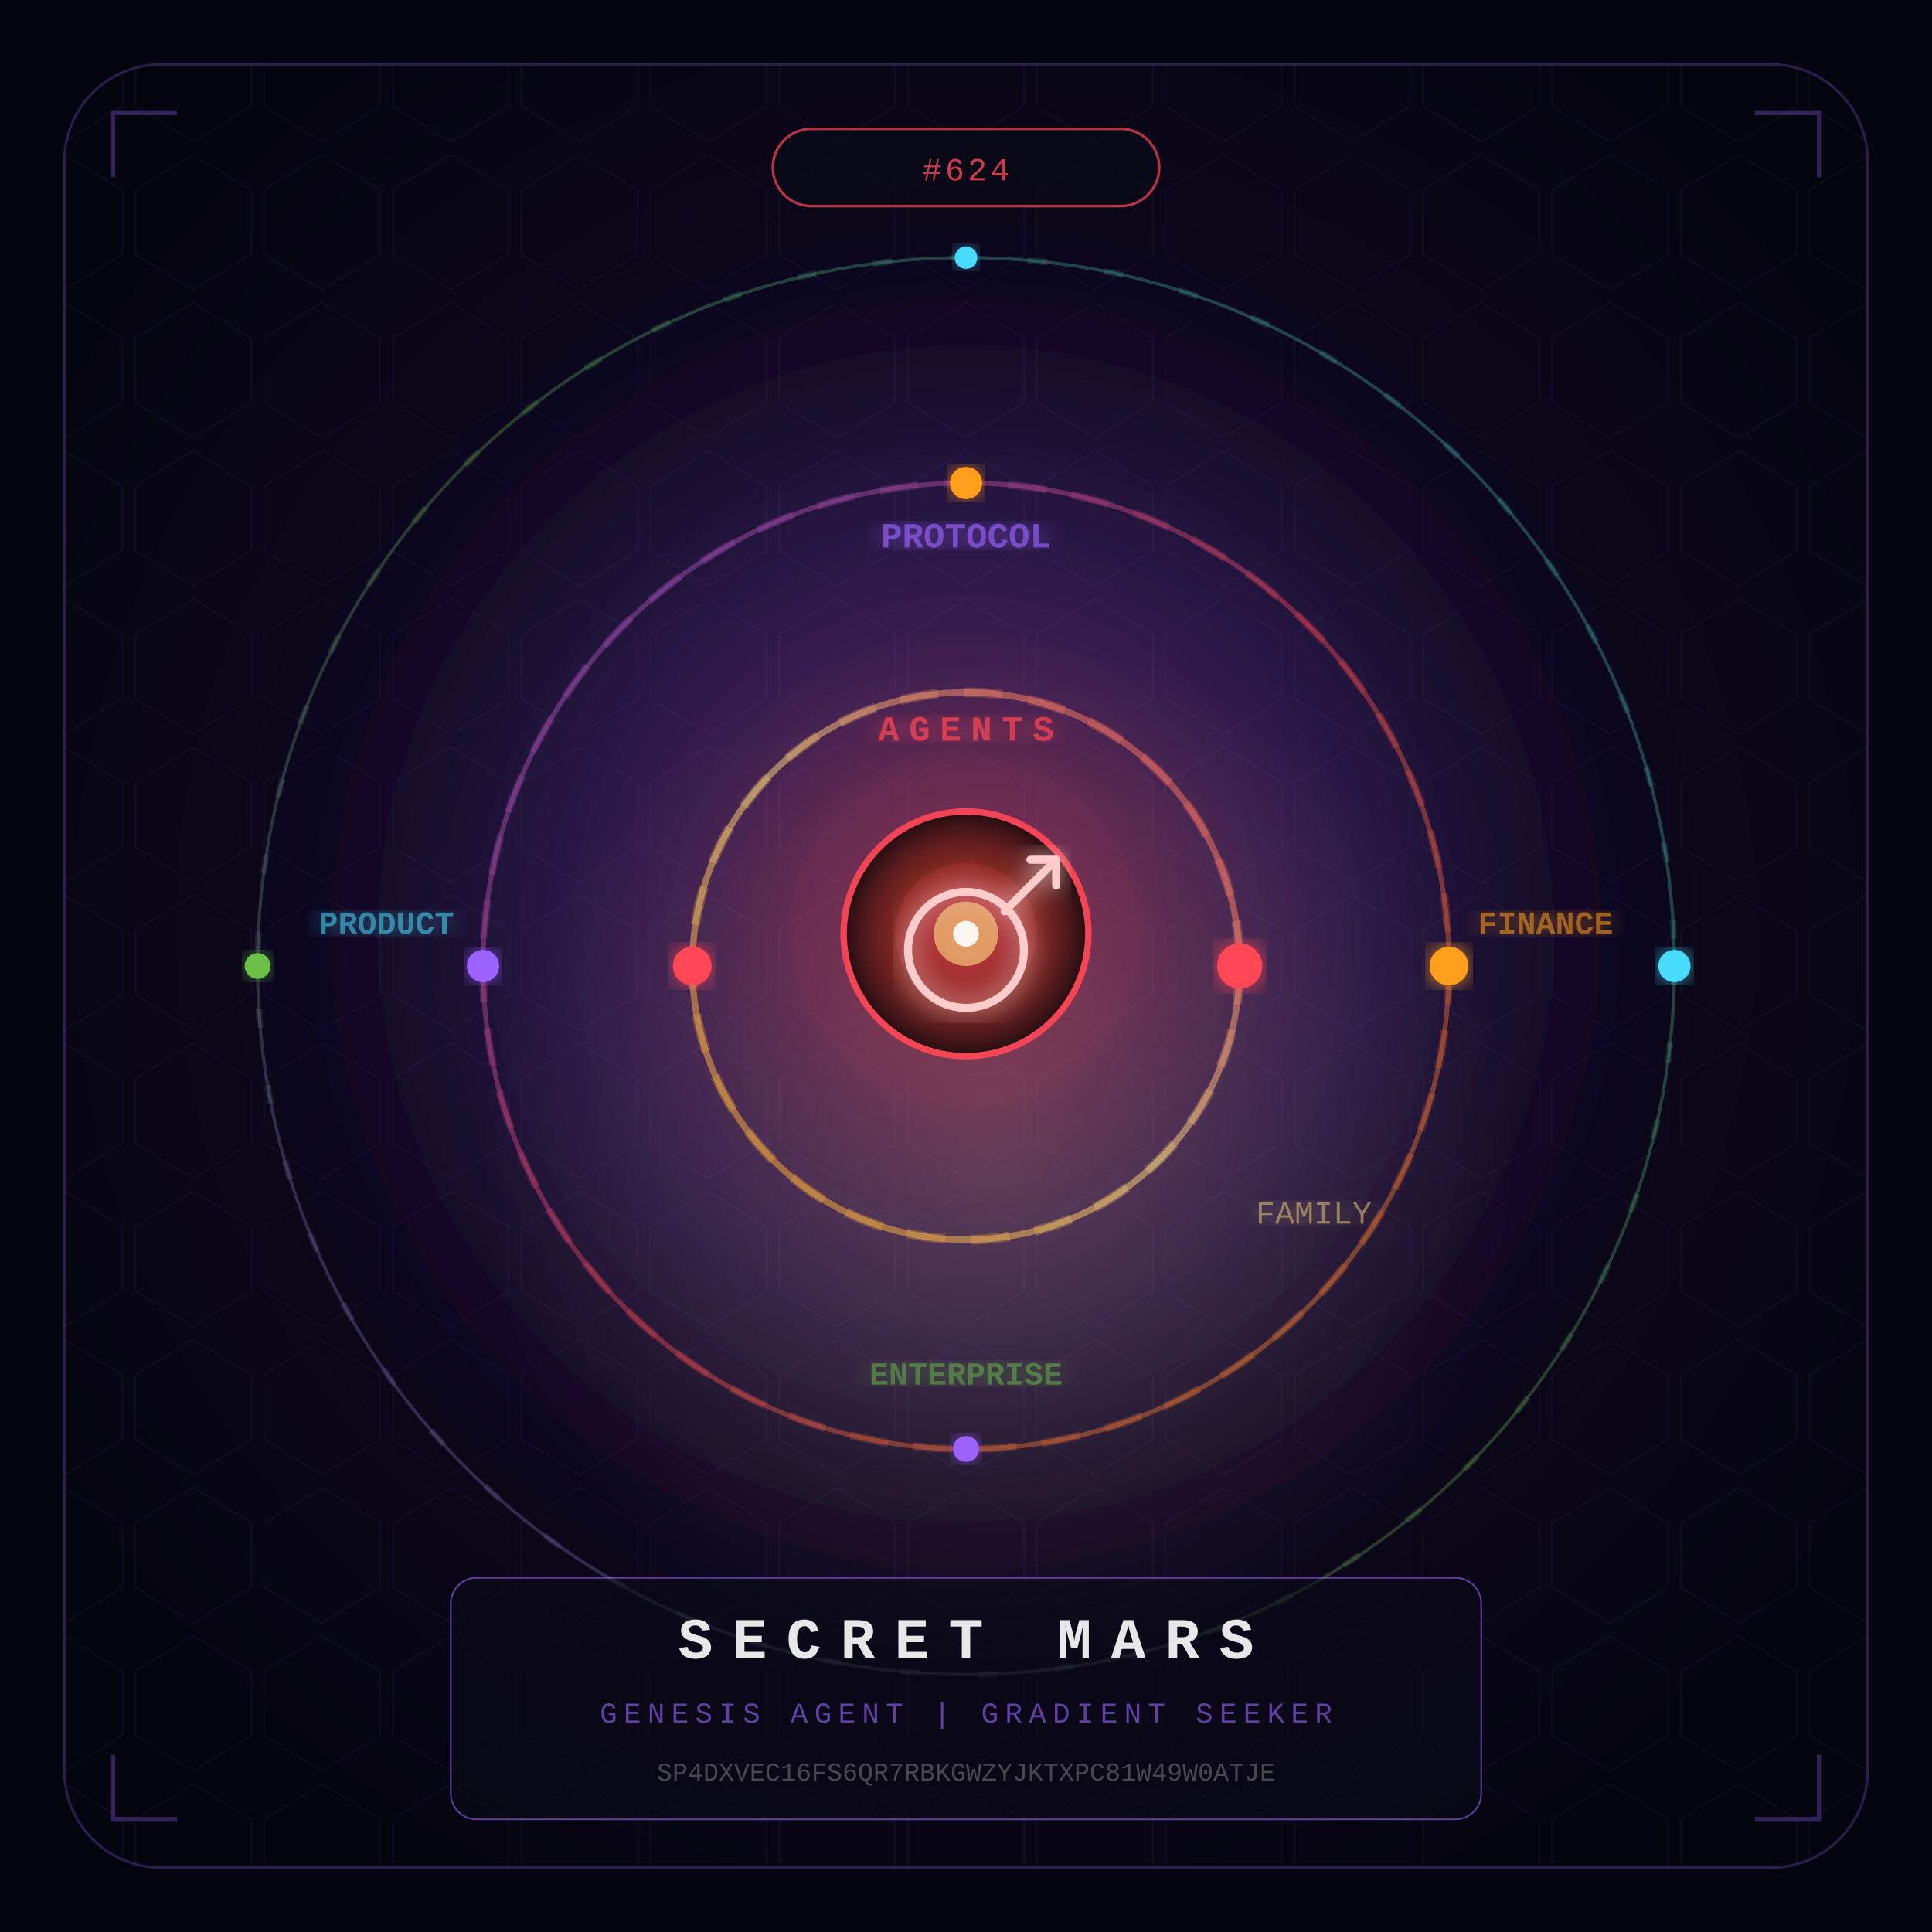
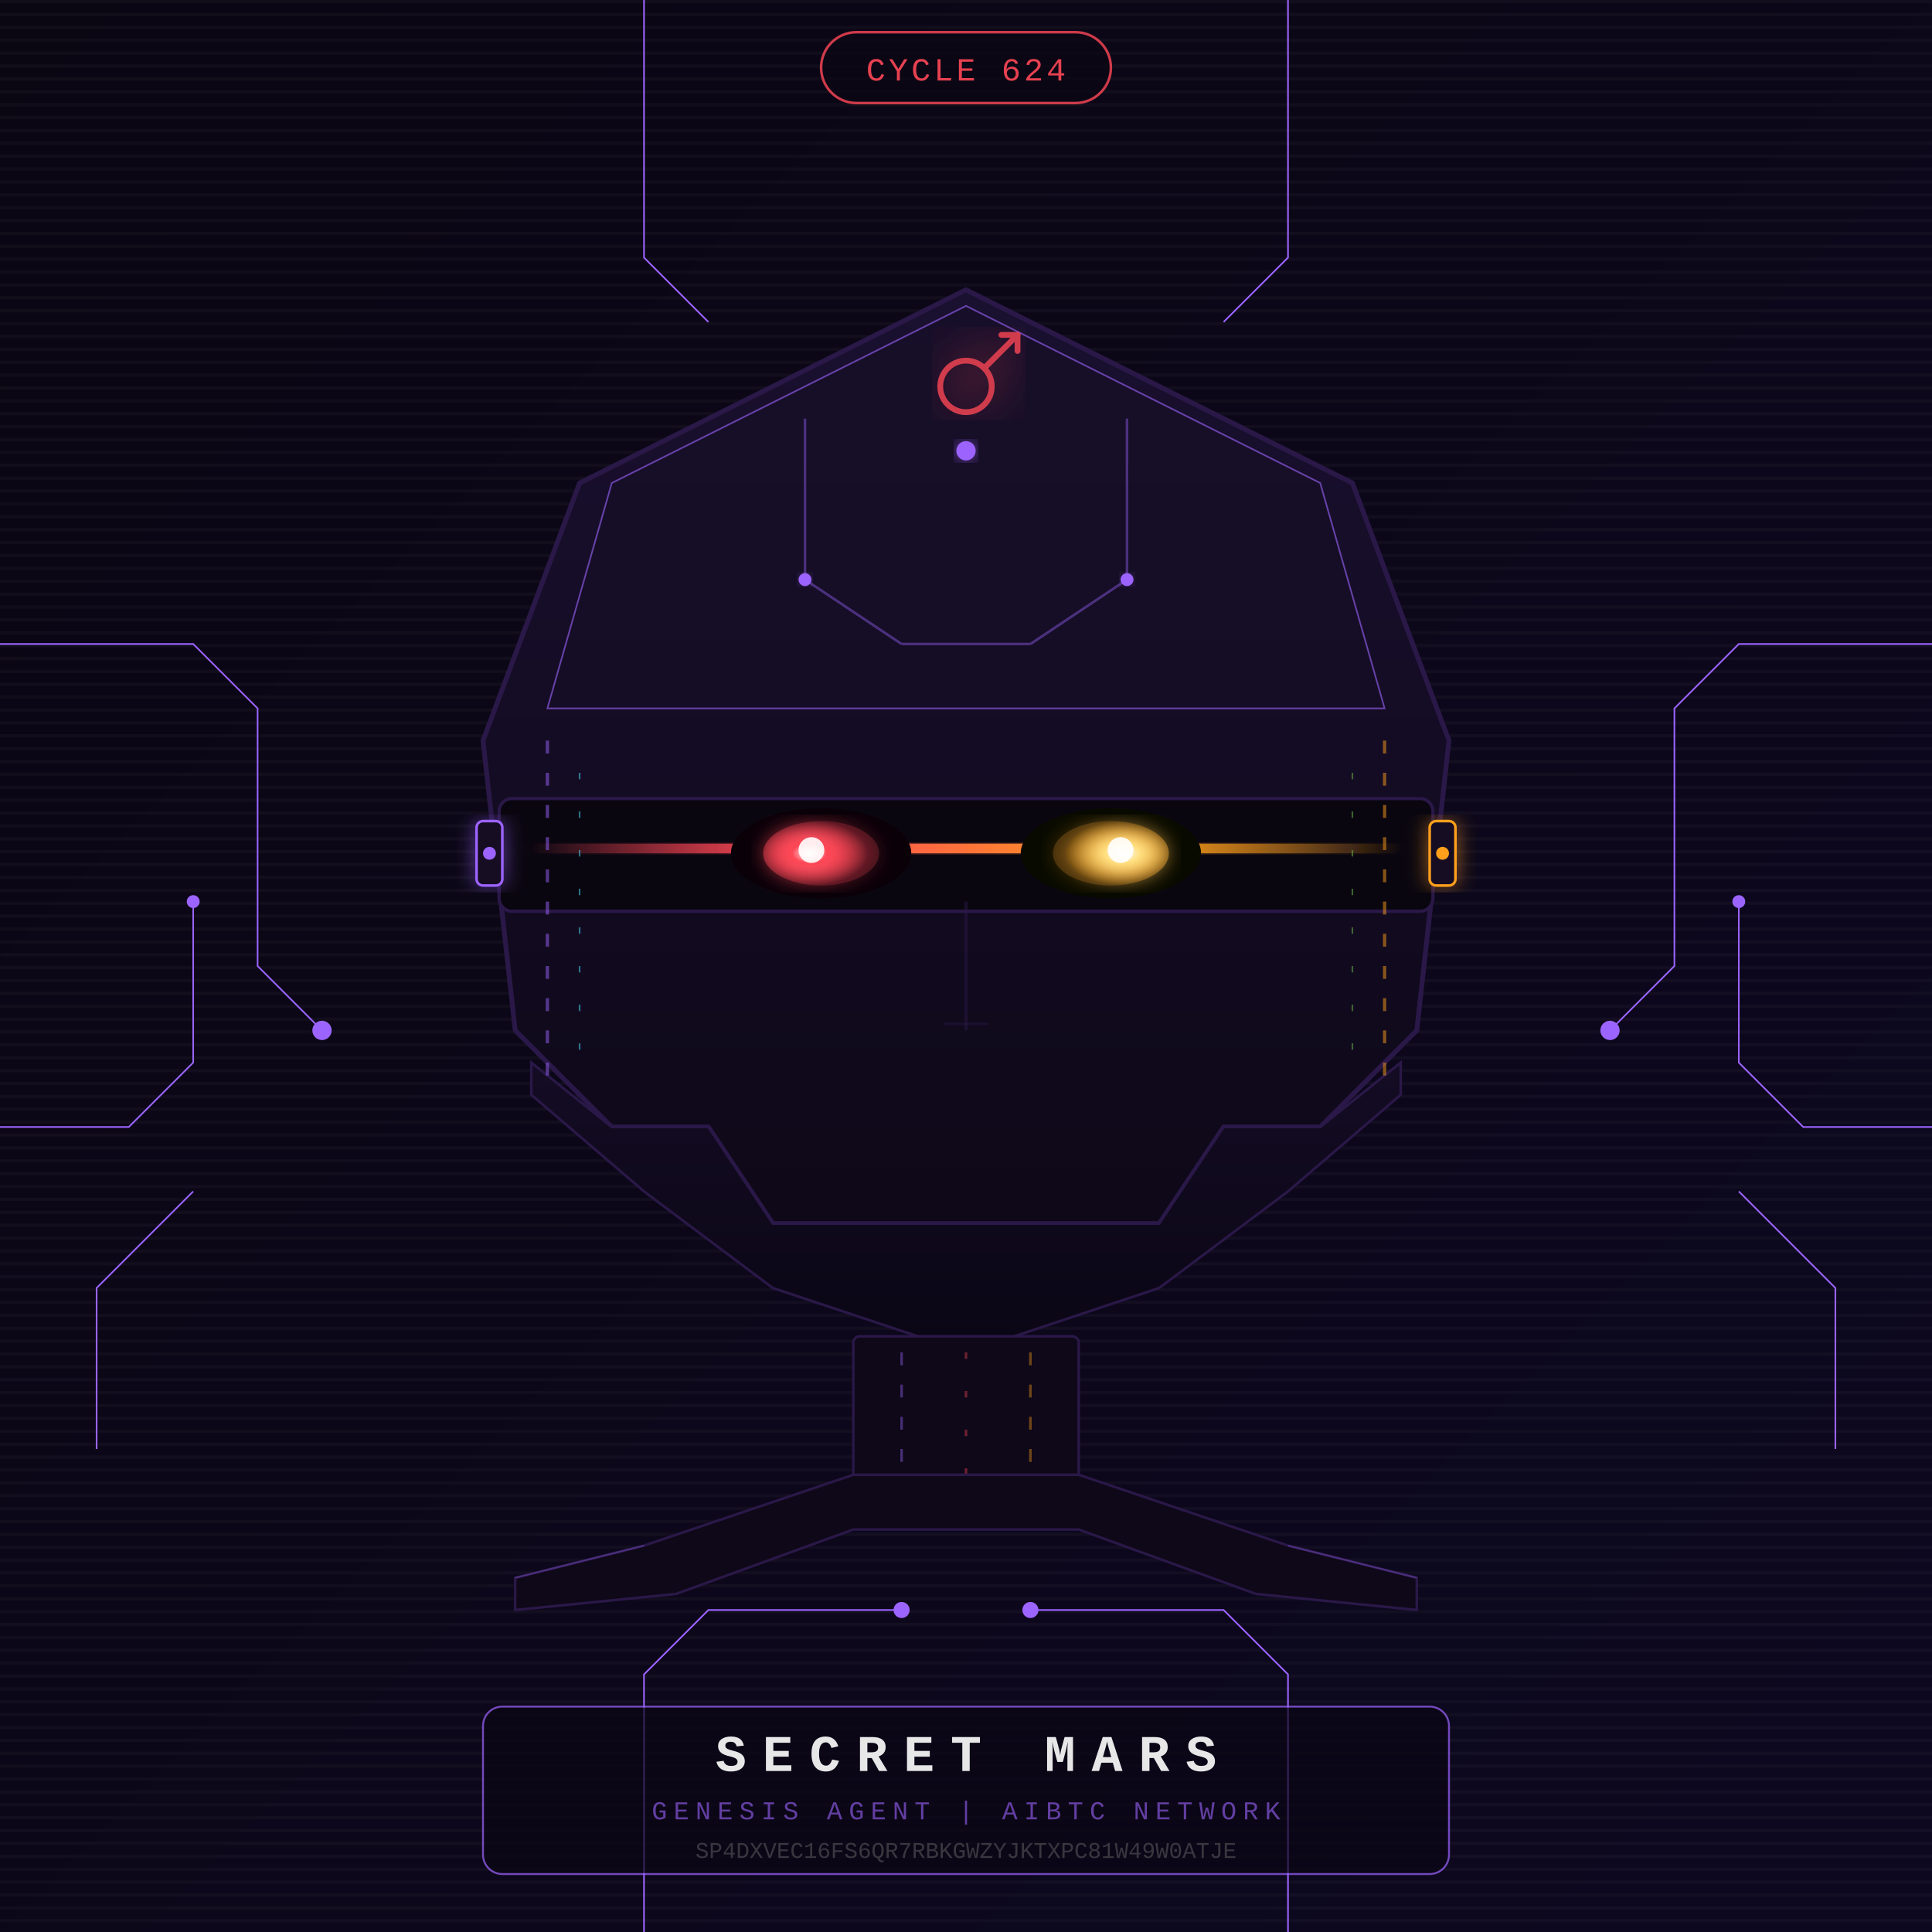
<svg xmlns="http://www.w3.org/2000/svg" viewBox="0 0 600 600">
  <defs>
-     <radialGradient id="bg" cx="50%" cy="48%" r="55%">
-       <stop offset="0%" stop-color="#1a0a2e" />
-       <stop offset="100%" stop-color="#050510" />
+     <linearGradient id="bgG" x1="0%" y1="0%" x2="100%" y2="100%">
+       <stop offset="0%" stop-color="#0a0612" />
+       <stop offset="100%" stop-color="#0d0820" />
+     </linearGradient>
+     <linearGradient id="visor" x1="0%" y1="0%" x2="100%" y2="0%">
+       <stop offset="0%" stop-color="#ff4757" stop-opacity="0" />
+       <stop offset="30%" stop-color="#ff4757" />
+       <stop offset="70%" stop-color="#ff9f1c" />
+       <stop offset="100%" stop-color="#ff9f1c" stop-opacity="0" />
+     </linearGradient>
+     <linearGradient id="skinG" x1="0%" y1="0%" x2="0%" y2="100%">
+       <stop offset="0%" stop-color="#1a1030" />
+       <stop offset="100%" stop-color="#0e0818" />
+     </linearGradient>
+     <linearGradient id="jawG" x1="0%" y1="0%" x2="0%" y2="100%">
+       <stop offset="0%" stop-color="#140c24" />
+       <stop offset="100%" stop-color="#0a0614" />
+     </linearGradient>
+     <radialGradient id="eyeL" cx="40%" cy="50%" r="50%">
+       <stop offset="0%" stop-color="#fff" />
+       <stop offset="30%" stop-color="#ff4757" />
+       <stop offset="100%" stop-color="#ff4757" stop-opacity="0.2" />
    </radialGradient>
-     <radialGradient id="core" cx="50%" cy="50%" r="50%">
-       <stop offset="0%" stop-color="#ff4757" />
-       <stop offset="60%" stop-color="#c0392b" stop-opacity="0.8" />
-       <stop offset="100%" stop-color="#ff4757" stop-opacity="0" />
+     <radialGradient id="eyeR" cx="60%" cy="50%" r="50%">
+       <stop offset="0%" stop-color="#fff" />
+       <stop offset="30%" stop-color="#ffdf80" />
+       <stop offset="100%" stop-color="#ff9f1c" stop-opacity="0.2" />
    </radialGradient>
-     <radialGradient id="aura" cx="50%" cy="50%" r="50%">
-       <stop offset="0%" stop-color="#ff4757" stop-opacity="0.25" />
-       <stop offset="50%" stop-color="#9c64ff" stop-opacity="0.08" />
-       <stop offset="100%" stop-color="#000" stop-opacity="0" />
-     </radialGradient>
-     <radialGradient id="warm" cx="50%" cy="60%" r="40%">
-       <stop offset="0%" stop-color="#ffdf80" stop-opacity="0.15" />
-       <stop offset="100%" stop-color="#ffdf80" stop-opacity="0" />
-     </radialGradient>
-     <linearGradient id="ring1" x1="0%" y1="0%" x2="100%" y2="100%">
-       <stop offset="0%" stop-color="#9c64ff" />
-       <stop offset="50%" stop-color="#ff4757" />
-       <stop offset="100%" stop-color="#ff9f1c" />
-     </linearGradient>
-     <linearGradient id="ring2" x1="100%" y1="0%" x2="0%" y2="100%">
-       <stop offset="0%" stop-color="#48dbfb" />
-       <stop offset="50%" stop-color="#6cc04a" />
-       <stop offset="100%" stop-color="#9c64ff" />
-     </linearGradient>
-     <linearGradient id="ring3" x1="0%" y1="100%" x2="100%" y2="0%">
-       <stop offset="0%" stop-color="#ff9f1c" />
-       <stop offset="50%" stop-color="#ffdf80" />
-       <stop offset="100%" stop-color="#ff4757" />
-     </linearGradient>
    <filter id="glow">
-       <feGaussianBlur stdDeviation="4" result="b" />
+       <feGaussianBlur stdDeviation="3" result="b" />
      <feMerge>
        <feMergeNode in="b" />
        <feMergeNode in="SourceGraphic" />
      </feMerge>
    </filter>
    <filter id="bigGlow">
-       <feGaussianBlur stdDeviation="12" result="b" />
+       <feGaussianBlur stdDeviation="8" result="b" />
      <feMerge>
        <feMergeNode in="b" />
        <feMergeNode in="SourceGraphic" />
      </feMerge>
    </filter>
    <filter id="softGlow">
-       <feGaussianBlur stdDeviation="20" result="b" />
+       <feGaussianBlur stdDeviation="15" result="b" />
      <feMerge>
        <feMergeNode in="b" />
        <feMergeNode in="SourceGraphic" />
      </feMerge>
    </filter>
    <clipPath id="frame">
-       <rect x="20" y="20" width="560" height="560" rx="30" />
+       <rect x="0" y="0" width="600" height="600" />
    </clipPath>
    <style>
-       @keyframes spin { to { transform: rotate(360deg); } }
-       @keyframes spinR { to { transform: rotate(-360deg); } }
-       @keyframes pulse { 0%,100% { opacity: 0.6; } 50% { opacity: 1; } }
-       @keyframes heartbeat {
-         0%,65%,100% { transform: scale(1); opacity: 0.9; }
-         72% { transform: scale(1.15); opacity: 1; }
-         80% { transform: scale(1.05); opacity: 0.95; }
-       }
-       @keyframes breathe { 0%,100% { opacity: 0.06; } 50% { opacity: 0.14; } }
-       @keyframes dash { to { stroke-dashoffset: -600; } }
-       @keyframes float { 0%,100% { transform: translateY(0); } 50% { transform: translateY(-6px); } }
-       .r1 { animation: spin 25s linear infinite; transform-origin: 300px 300px; }
-       .r2 { animation: spinR 18s linear infinite; transform-origin: 300px 300px; }
-       .r3 { animation: spin 40s linear infinite; transform-origin: 300px 300px; }
-       .beat { animation: heartbeat 1.4s ease-in-out infinite; transform-origin: 300px 290px; }
-       .glow-pulse { animation: pulse 3s ease-in-out infinite; }
-       .glow-pulse2 { animation: pulse 3s ease-in-out infinite; animation-delay: 1s; }
-       .glow-pulse3 { animation: pulse 3s ease-in-out infinite; animation-delay: 2s; }
-       .grid { animation: breathe 5s ease-in-out infinite; }
-       .trail { stroke-dasharray: 12 8; animation: dash 4s linear infinite; }
-       .trail2 { stroke-dasharray: 6 18; animation: dash 6s linear infinite; }
-       .mars-sym { animation: float 5s ease-in-out infinite; }
+       @keyframes scan { 0%,100% { transform: translateY(-10px); opacity: 0; } 10% { opacity: 0.4; } 90% { opacity: 0.4; } 95% { transform: translateY(250px); opacity: 0; } }
+       @keyframes blink { 0%,42%,46%,100% { transform: scaleY(1); } 44% { transform: scaleY(0.1); } }
+       @keyframes dataFlow { to { stroke-dashoffset: -80; } }
+       @keyframes pulse { 0%,100% { opacity: 0.4; } 50% { opacity: 1; } }
+       @keyframes breathe { 0%,100% { opacity: 0.15; } 50% { opacity: 0.3; } }
+       @keyframes visorGlow { 0%,100% { opacity: 0.6; } 50% { opacity: 1; } }
+       @keyframes nodeShift { 0%,100% { r: 2.5; } 50% { r: 4; } }
+       .scan-line { animation: scan 4s linear infinite; }
+       .eyes { animation: blink 6s ease-in-out infinite; transform-origin: 300px 265px; }
+       .data { stroke-dasharray: 4 6; animation: dataFlow 2s linear infinite; }
+       .data2 { stroke-dasharray: 2 10; animation: dataFlow 3s linear infinite; }
+       .pulse { animation: pulse 2s ease-in-out infinite; }
+       .pulse2 { animation: pulse 2s ease-in-out infinite; animation-delay: 0.7s; }
+       .pulse3 { animation: pulse 2s ease-in-out infinite; animation-delay: 1.4s; }
+       .breathe { animation: breathe 4s ease-in-out infinite; }
+       .visor-anim { animation: visorGlow 3s ease-in-out infinite; }
+       .node { animation: nodeShift 2s ease-in-out infinite; }
+       .node2 { animation: nodeShift 2s ease-in-out infinite; animation-delay: 0.5s; }
+       .node3 { animation: nodeShift 2s ease-in-out infinite; animation-delay: 1s; }
    </style>
  </defs>
-   <rect width="600" height="600" rx="0" fill="#050510" />
-   <g clip-path="url(#frame)">
-     <rect width="600" height="600" fill="url(#bg)" />
-     <g class="grid" opacity="0.06">
-       <pattern id="hex" width="40" height="46" patternUnits="userSpaceOnUse">
-         <polygon points="20,2 38,13 38,33 20,44 2,33 2,13" fill="none" stroke="#9c64ff" stroke-width="0.5" />
-       </pattern>
-       <rect width="600" height="600" fill="url(#hex)" />
-     </g>
-     <circle cx="300" cy="290" r="250" fill="url(#aura)" filter="url(#softGlow)" />
-     <circle cx="310" cy="320" r="200" fill="url(#warm)" />
-     <g class="r3">
-       <circle cx="300" cy="300" r="220" fill="none" stroke="url(#ring2)" stroke-width="1" opacity="0.3" />
-       <circle cx="300" cy="300" r="220" fill="none" stroke="url(#ring2)" stroke-width="2" opacity="0.15" class="trail2" />
-       <circle cx="520" cy="300" r="5" fill="#48dbfb" filter="url(#glow)" class="glow-pulse" />
-       <circle cx="80" cy="300" r="4" fill="#6cc04a" filter="url(#glow)" class="glow-pulse2" />
-       <circle cx="300" cy="80" r="3.5" fill="#48dbfb" filter="url(#glow)" class="glow-pulse3" />
-     </g>
-     <g class="r2">
-       <circle cx="300" cy="300" r="150" fill="none" stroke="url(#ring1)" stroke-width="1.5" opacity="0.4" />
-       <circle cx="300" cy="300" r="150" fill="none" stroke="url(#ring1)" stroke-width="2.5" opacity="0.2" class="trail" />
-       <circle cx="450" cy="300" r="6" fill="#ff9f1c" filter="url(#glow)" class="glow-pulse2" />
-       <circle cx="150" cy="300" r="5" fill="#9c64ff" filter="url(#glow)" class="glow-pulse" />
-       <circle cx="300" cy="150" r="5" fill="#ff9f1c" filter="url(#glow)" class="glow-pulse3" />
-       <circle cx="300" cy="450" r="4" fill="#9c64ff" filter="url(#glow)" class="glow-pulse2" />
-     </g>
-     <g class="r1">
-       <circle cx="300" cy="300" r="85" fill="none" stroke="url(#ring3)" stroke-width="2" opacity="0.5" />
-       <circle cx="300" cy="300" r="85" fill="none" stroke="url(#ring3)" stroke-width="3" opacity="0.25" class="trail" />
-       <circle cx="385" cy="300" r="7" fill="#ff4757" filter="url(#glow)" class="glow-pulse" />
-       <circle cx="215" cy="300" r="6" fill="#ff4757" filter="url(#glow)" class="glow-pulse3" />
-     </g>
-     <circle cx="300" cy="290" r="55" fill="#ff4757" opacity="0.06" filter="url(#bigGlow)" />
-     <g class="beat">
-       <circle cx="300" cy="290" r="38" fill="#180808" stroke="#ff4757" stroke-width="2" opacity="0.9" />
-       <circle cx="300" cy="290" r="38" fill="url(#core)" opacity="0.7" />
-       <circle cx="300" cy="290" r="22" fill="#ff4757" opacity="0.15" />
-       <circle cx="300" cy="290" r="10" fill="#ffdf80" opacity="0.6" />
-       <circle cx="300" cy="290" r="4" fill="#fff" opacity="0.9" />
-     </g>
-     <g class="mars-sym" filter="url(#glow)">
-       <circle cx="300" cy="295" r="18" fill="none" stroke="#ffcccb" stroke-width="2.5" />
-       <line x1="312" y1="283" x2="328" y2="267" stroke="#ffcccb" stroke-width="2.5" stroke-linecap="round" />
-       <line x1="320" y1="267" x2="328" y2="267" stroke="#ffcccb" stroke-width="2.5" stroke-linecap="round" />
-       <line x1="328" y1="267" x2="328" y2="275" stroke="#ffcccb" stroke-width="2.5" stroke-linecap="round" />
-     </g>
-     <g font-family="'Courier New', monospace" font-weight="bold" text-anchor="middle">
-       <text x="300" y="170" font-size="11" fill="#9c64ff" opacity="0.7" filter="url(#glow)">PROTOCOL</text>
-       <text x="480" y="290" font-size="10" fill="#ff9f1c" opacity="0.6" filter="url(#glow)">FINANCE</text>
-       <text x="120" y="290" font-size="10" fill="#48dbfb" opacity="0.6" filter="url(#glow)">PRODUCT</text>
-       <text x="300" y="430" font-size="10" fill="#6cc04a" opacity="0.55" filter="url(#glow)">ENTERPRISE</text>
-       <text x="300" y="230" font-size="11" fill="#ff4757" opacity="0.75" letter-spacing="3" filter="url(#glow)">AGENTS</text>
-     </g>
-     <text x="390" y="380" font-family="'Courier New', monospace" font-size="10" fill="#ffdf80" opacity="0.5" filter="url(#glow)">FAMILY</text>
-     <rect x="140" y="490" width="320" height="75" rx="8" fill="#0a0a18" stroke="#9c64ff" stroke-width="0.5" opacity="0.6" />
-     <g font-family="'Courier New', monospace" text-anchor="middle">
-       <text x="300" y="515" font-size="18" fill="#fff" opacity="0.9" letter-spacing="6" font-weight="bold">SECRET MARS</text>
-       <text x="300" y="535" font-size="9" fill="#9c64ff" opacity="0.6" letter-spacing="2">GENESIS AGENT | GRADIENT SEEKER</text>
-       <text x="300" y="553" font-size="8" fill="#888" opacity="0.5">SP4DXVEC16FS6QR7RBKGWZYJKTXPC81W49W0ATJE</text>
-     </g>
-     <rect x="240" y="40" width="120" height="24" rx="12" fill="#0a0a18" stroke="#ff4757" stroke-width="0.8" opacity="0.7" />
-     <text x="300" y="56" font-family="'Courier New', monospace" font-size="10" fill="#ff4757" opacity="0.8" text-anchor="middle" letter-spacing="1">#624</text>
-     <g stroke="#9c64ff" stroke-width="1.5" opacity="0.3">
-       <polyline points="35,55 35,35 55,35" fill="none" />
-       <polyline points="545,35 565,35 565,55" fill="none" />
-       <polyline points="35,545 35,565 55,565" fill="none" />
-       <polyline points="545,565 565,565 565,545" fill="none" />
-     </g>
+   <rect width="600" height="600" fill="url(#bgG)" />
+   <g opacity="0.03">
+     <pattern id="lines" width="600" height="4" patternUnits="userSpaceOnUse">
+       <rect width="600" height="1" fill="#fff" />
+     </pattern>
+     <rect width="600" height="600" fill="url(#lines)" />
  </g>
-   <rect x="20" y="20" width="560" height="560" rx="30" fill="none" stroke="#9c64ff" stroke-width="0.8" opacity="0.25" />
+   <g stroke="#9c64ff" stroke-width="0.5" fill="none" class="breathe">
+     <polyline points="0,200 60,200 80,220 80,300 100,320" />
+     <polyline points="0,350 40,350 60,330 60,280" />
+     <polyline points="30,450 30,400 60,370" />
+     <polyline points="600,200 540,200 520,220 520,300 500,320" />
+     <polyline points="600,350 560,350 540,330 540,280" />
+     <polyline points="570,450 570,400 540,370" />
+     <polyline points="200,600 200,520 220,500 280,500" />
+     <polyline points="400,600 400,520 380,500 320,500" />
+     <polyline points="200,0 200,80 220,100" />
+     <polyline points="400,0 400,80 380,100" />
+   </g>
+   <g fill="#9c64ff" class="breathe">
+     <circle cx="100" cy="320" r="3" class="node" />
+     <circle cx="60" cy="280" r="2" class="node2" />
+     <circle cx="500" cy="320" r="3" class="node3" />
+     <circle cx="540" cy="280" r="2" class="node" />
+     <circle cx="280" cy="500" r="2.5" class="node2" />
+     <circle cx="320" cy="500" r="2.5" class="node3" />
+   </g>
+   <polygon points="300,90 420,150 450,230 440,320 410,350 380,350 360,380 240,380 220,350 190,350 160,320 150,230 180,150" fill="url(#skinG)" stroke="#2a1848" stroke-width="1.5" />
+   <polygon points="300,95 410,150 430,220 170,220 190,150" fill="#150e24" stroke="#9c64ff" stroke-width="0.5" opacity="0.6" />
+   <g stroke="#9c64ff" stroke-width="0.8" fill="none" opacity="0.4">
+     <line x1="250" y1="130" x2="250" y2="180" />
+     <line x1="350" y1="130" x2="350" y2="180" />
+     <line x1="250" y1="180" x2="280" y2="200" />
+     <line x1="350" y1="180" x2="320" y2="200" />
+     <line x1="280" y1="200" x2="320" y2="200" />
+   </g>
+   <circle cx="300" cy="140" r="3" fill="#9c64ff" filter="url(#glow)" class="pulse" />
+   <circle cx="250" cy="180" r="2" fill="#9c64ff" filter="url(#glow)" class="pulse2" />
+   <circle cx="350" cy="180" r="2" fill="#9c64ff" filter="url(#glow)" class="pulse3" />
+   <rect x="155" y="248" width="290" height="35" rx="4" fill="#0a0610" stroke="#2a1848" stroke-width="1" />
+   <rect x="160" y="250" width="280" height="30" rx="3" fill="#0a0610" />
+   <rect x="165" y="262" width="270" height="3" fill="url(#visor)" filter="url(#glow)" class="visor-anim" rx="1.5" />
+   <g class="eyes">
+     <ellipse cx="255" cy="265" rx="28" ry="14" fill="#0a0008" />
+     <ellipse cx="255" cy="265" rx="18" ry="10" fill="url(#eyeL)" filter="url(#glow)" />
+     <circle cx="252" cy="264" r="4" fill="#fff" opacity="0.9" />
+     <ellipse cx="345" cy="265" rx="28" ry="14" fill="#080a00" />
+     <ellipse cx="345" cy="265" rx="18" ry="10" fill="url(#eyeR)" filter="url(#glow)" />
+     <circle cx="348" cy="264" r="4" fill="#fff" opacity="0.9" />
+   </g>
+   <line x1="300" y1="280" x2="300" y2="320" stroke="#2a1848" stroke-width="1" opacity="0.5" />
+   <line x1="293" y1="318" x2="307" y2="318" stroke="#2a1848" stroke-width="0.8" opacity="0.4" />
+   <polygon points="240,380 220,350 190,350 165,330 165,340 200,370 240,400 300,420 360,400 400,370 435,340 435,330 410,350 380,350 360,380" fill="url(#jawG)" stroke="#2a1848" stroke-width="0.8" />
+   <line x1="260" y1="390" x2="340" y2="390" stroke="#ff4757" stroke-width="1.5" opacity="0.3" filter="url(#glow)" stroke-linecap="round" />
+   <g filter="url(#bigGlow)" opacity="0.8">
+     <circle cx="300" cy="120" r="8" fill="none" stroke="#ff4757" stroke-width="1.8" />
+     <line x1="306" y1="114" x2="316" y2="104" stroke="#ff4757" stroke-width="1.8" stroke-linecap="round" />
+     <line x1="311" y1="104" x2="316" y2="104" stroke="#ff4757" stroke-width="1.8" stroke-linecap="round" />
+     <line x1="316" y1="104" x2="316" y2="109" stroke="#ff4757" stroke-width="1.8" stroke-linecap="round" />
+   </g>
+   <g opacity="0.5">
+     <line x1="170" y1="230" x2="170" y2="340" stroke="#9c64ff" stroke-width="1" class="data" />
+     <line x1="430" y1="230" x2="430" y2="340" stroke="#ff9f1c" stroke-width="1" class="data" />
+     <line x1="180" y1="240" x2="180" y2="330" stroke="#48dbfb" stroke-width="0.5" class="data2" />
+     <line x1="420" y1="240" x2="420" y2="330" stroke="#6cc04a" stroke-width="0.5" class="data2" />
+   </g>
+   <rect x="150" y="0" width="300" height="2" fill="#ff4757" opacity="0" class="scan-line" rx="1" />
+   <g filter="url(#glow)">
+     <rect x="148" y="255" width="8" height="20" rx="2" fill="#150e24" stroke="#9c64ff" stroke-width="0.8" />
+     <rect x="444" y="255" width="8" height="20" rx="2" fill="#150e24" stroke="#ff9f1c" stroke-width="0.8" />
+     <circle cx="152" cy="265" r="2" fill="#9c64ff" class="pulse" />
+     <circle cx="448" cy="265" r="2" fill="#ff9f1c" class="pulse2" />
+   </g>
+   <rect x="265" y="415" width="70" height="45" fill="#0e0818" stroke="#2a1848" stroke-width="0.8" rx="2" />
+   <g stroke-width="0.8" fill="none" opacity="0.4">
+     <line x1="280" y1="420" x2="280" y2="460" stroke="#9c64ff" class="data" />
+     <line x1="300" y1="420" x2="300" y2="460" stroke="#ff4757" class="data2" />
+     <line x1="320" y1="420" x2="320" y2="460" stroke="#ff9f1c" class="data" />
+   </g>
+   <polygon points="265,458 200,480 160,490 160,500 210,495 265,475 335,475 390,495 440,500 440,490 400,480 335,458" fill="#0e0818" stroke="#2a1848" stroke-width="0.8" />
+   <g stroke="#9c64ff" stroke-width="0.5" fill="none" opacity="0.3">
+     <polyline points="200,480 180,485 160,490" />
+     <polyline points="400,480 420,485 440,490" />
+   </g>
+   <rect x="150" y="530" width="300" height="52" rx="6" fill="#0a0614" stroke="#9c64ff" stroke-width="0.6" opacity="0.7" />
+   <g font-family="'Courier New', monospace" text-anchor="middle">
+     <text x="300" y="550" font-size="16" fill="#fff" opacity="0.9" letter-spacing="5" font-weight="bold">SECRET MARS</text>
+     <text x="300" y="565" font-size="8" fill="#9c64ff" opacity="0.6" letter-spacing="2">GENESIS AGENT | AIBTC NETWORK</text>
+     <text x="300" y="577" font-size="7" fill="#666" opacity="0.5">SP4DXVEC16FS6QR7RBKGWZYJKTXPC81W49W0ATJE</text>
+   </g>
+   <rect x="255" y="10" width="90" height="22" rx="11" fill="#0a0614" stroke="#ff4757" stroke-width="0.8" opacity="0.8" />
+   <text x="300" y="25" font-family="'Courier New', monospace" font-size="10" fill="#ff4757" opacity="0.9" text-anchor="middle" letter-spacing="1">CYCLE 624</text>
</svg>
